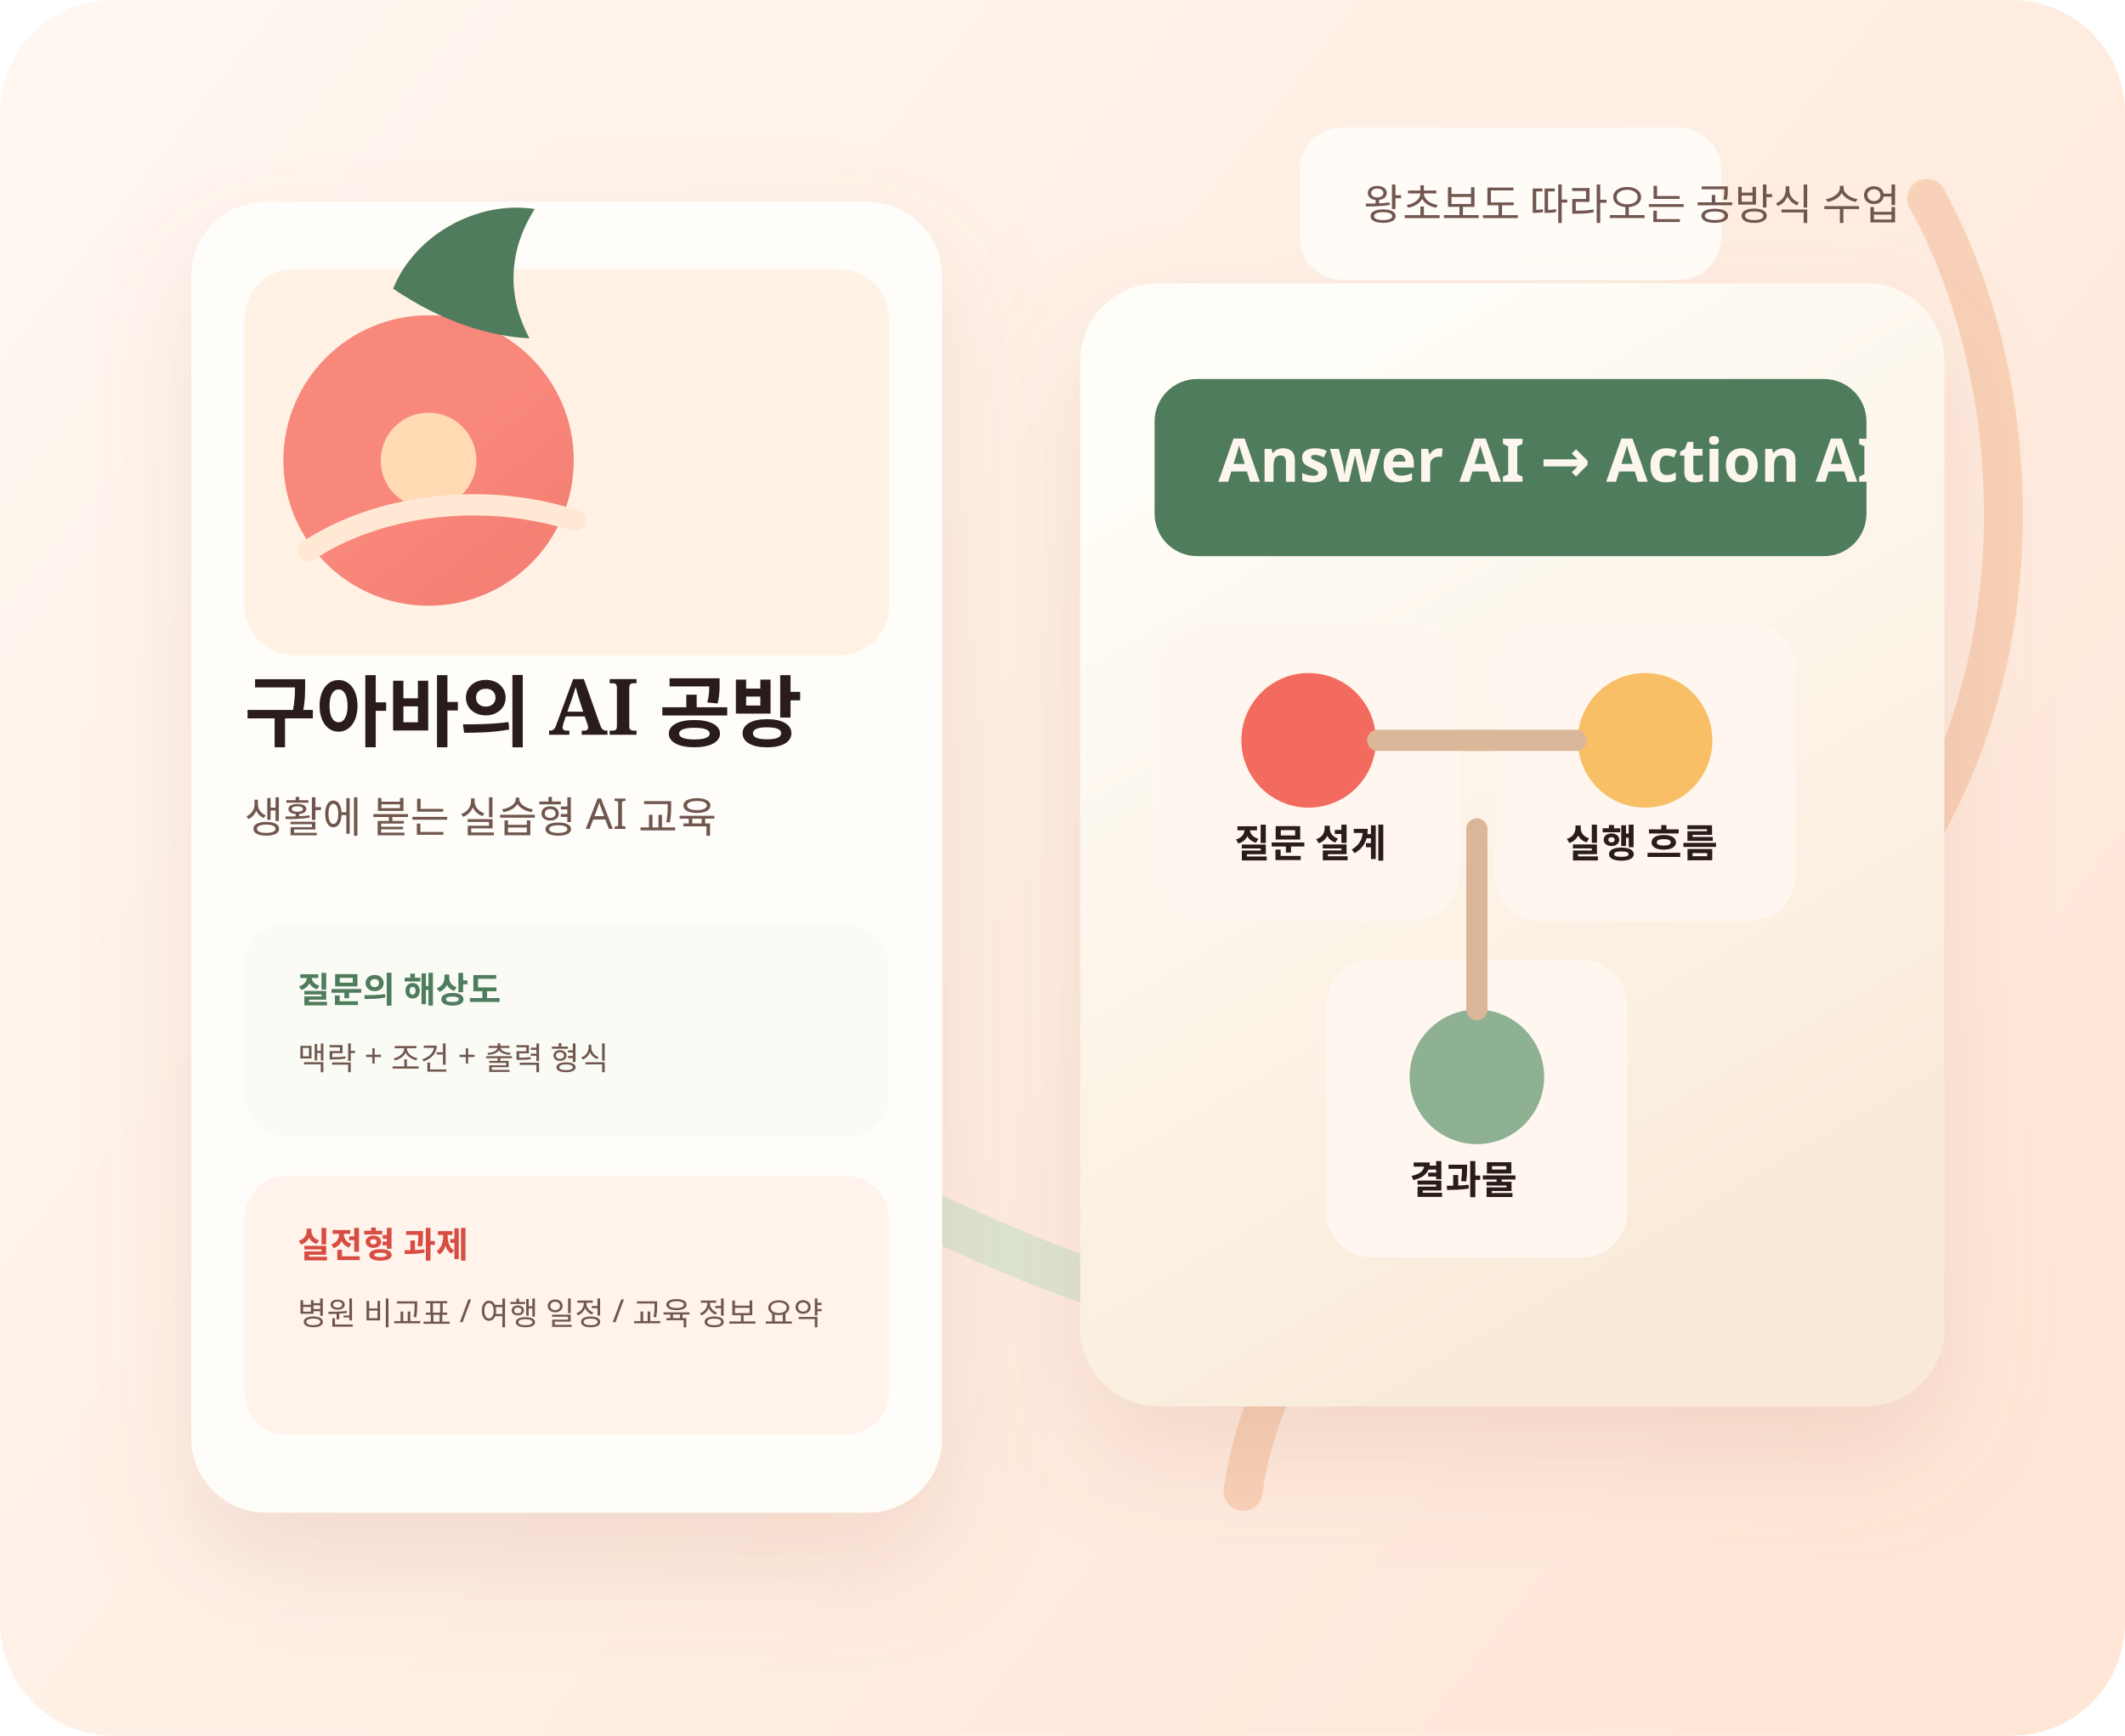
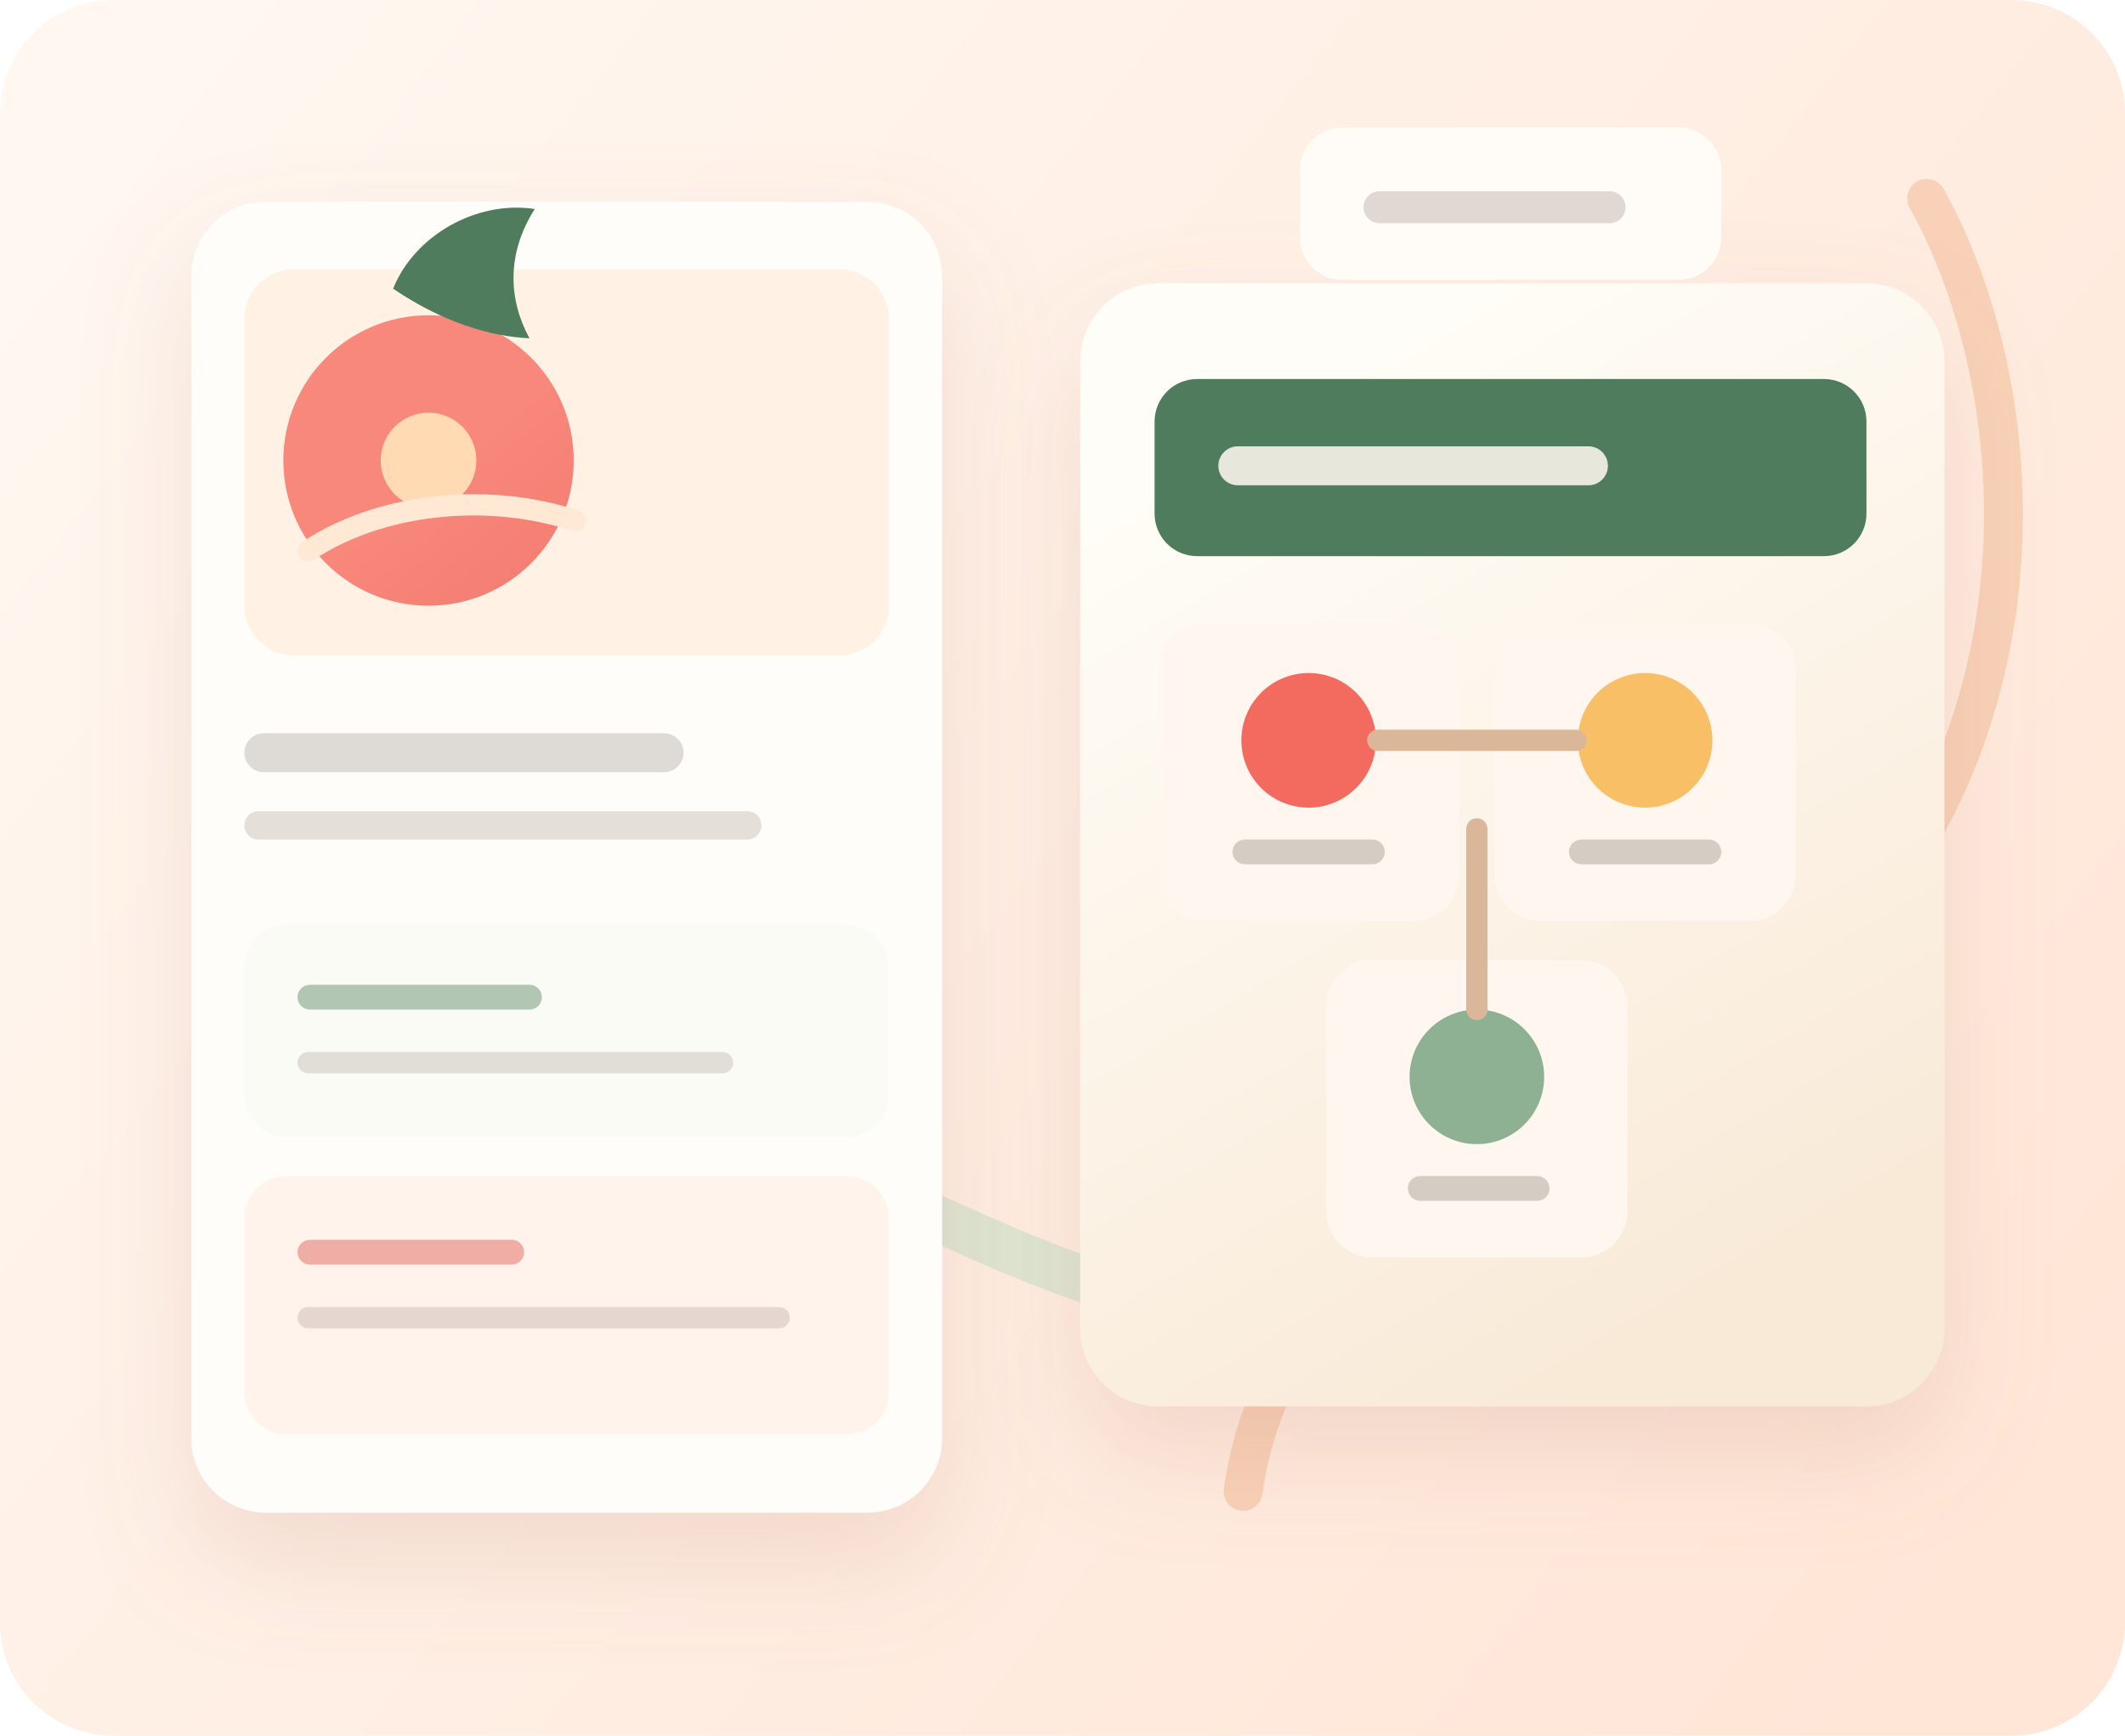
<svg xmlns="http://www.w3.org/2000/svg" width="1200" height="980" viewBox="0 0 1200 980" fill="none">
  <defs>
    <linearGradient id="bg" x1="60" y1="80" x2="1110" y2="900" gradientUnits="userSpaceOnUse">
      <stop stop-color="#FFF7F0" />
      <stop offset="1" stop-color="#FFE6D7" />
    </linearGradient>
    <linearGradient id="guava" x1="350" y1="170" x2="640" y2="530" gradientUnits="userSpaceOnUse">
      <stop stop-color="#F9887C" />
      <stop offset="1" stop-color="#DF5A50" />
    </linearGradient>
    <linearGradient id="screen" x1="735" y1="220" x2="1015" y2="700" gradientUnits="userSpaceOnUse">
      <stop stop-color="#FFFDF7" />
      <stop offset="1" stop-color="#F9EAD8" />
    </linearGradient>
    <filter id="shadow" x="0" y="0" width="1200" height="980" filterUnits="userSpaceOnUse" color-interpolation-filters="sRGB">
      <feDropShadow dx="0" dy="28" stdDeviation="30" flood-color="#B87E65" flood-opacity="0.18" />
    </filter>
  </defs>
  <rect width="1200" height="980" rx="64" fill="url(#bg)" />
  <path d="M1088 112C1148 220 1158 408 1038 534C918 660 726 672 702 842" stroke="#F5C6A6" stroke-width="22" stroke-linecap="round" opacity="0.7" />
  <path d="M138 788C138 788 178 624 332 630C486 636 590 750 722 738" stroke="#DDE5D2" stroke-width="26" stroke-linecap="round" />
  <g filter="url(#shadow)">
    <rect x="108" y="114" width="424" height="740" rx="42" fill="#FFFDF9" />
    <rect x="138" y="152" width="364" height="218" rx="28" fill="#FFF2E4" />
    <circle cx="242" cy="260" r="82" fill="url(#guava)" />
    <path d="M222 163C234 133 269 113 302 118C286 143 287 169 299 191C277 190 250 182 222 163Z" fill="#4F7B5B" />
    <circle cx="242" cy="260" r="27" fill="#FFDAB3" />
    <path d="M174 311C213 285 273 277 325 294" stroke="#FFE9D5" stroke-width="12" stroke-linecap="round" />
-     <text x="138" y="418" fill="#2B1F1B" font-family="Georgia, serif" font-size="44" font-weight="700">구아바의 AI 공방</text>
-     <text x="138" y="470" fill="#70564E" font-family="'Malgun Gothic', sans-serif" font-size="24">생활에 붙는 실습형 AI 교육</text>
+     <rect x="138" y="414" width="248" height="22" rx="11" fill="#2B1F1B" opacity="0.16" />
+     <rect x="138" y="458" width="292" height="16" rx="8" fill="#70564E" opacity="0.18" />
    <rect x="138" y="522" width="364" height="120" rx="24" fill="#F9FBF4" />
-     <text x="168" y="566" fill="#4F7B5B" font-family="'Malgun Gothic', sans-serif" font-size="20" font-weight="700">질문의 해상도</text>
-     <text x="168" y="604" fill="#70564E" font-family="'Malgun Gothic', sans-serif" font-size="18">맥락 + 조건 + 출력 형식</text>
+     <rect x="168" y="556" width="138" height="14" rx="7" fill="#4F7B5B" opacity="0.42" />
+     <rect x="168" y="594" width="246" height="12" rx="6" fill="#70564E" opacity="0.18" />
    <rect x="138" y="664" width="364" height="146" rx="24" fill="#FFF3EC" />
-     <text x="168" y="710" fill="#D84D43" font-family="'Malgun Gothic', sans-serif" font-size="20" font-weight="700">실전형 과제</text>
-     <text x="168" y="748" fill="#70564E" font-family="'Malgun Gothic', sans-serif" font-size="18">병원 비교표 / 여행 일정 / 교육 정보 요약</text>
+     <rect x="168" y="700" width="128" height="14" rx="7" fill="#D84D43" opacity="0.42" />
+     <rect x="168" y="738" width="278" height="12" rx="6" fill="#70564E" opacity="0.18" />
  </g>
  <g filter="url(#shadow)">
    <rect x="610" y="160" width="488" height="634" rx="44" fill="url(#screen)" />
    <rect x="652" y="214" width="402" height="100" rx="24" fill="#4F7B5B" />
-     <text x="688" y="272" fill="#FDF6EE" font-family="'Malgun Gothic', sans-serif" font-size="34" font-weight="700">Answer AI → Action AI</text>
+     <rect x="688" y="252" width="220" height="22" rx="11" fill="#FDF6EE" opacity="0.88" />
    <rect x="654" y="352" width="170" height="168" rx="26" fill="#FFF7EF" />
    <rect x="844" y="352" width="170" height="168" rx="26" fill="#FFF7EF" />
    <rect x="749" y="542" width="170" height="168" rx="26" fill="#FFF7EF" />
    <circle cx="739" cy="418" r="38" fill="#F36A5F" />
    <circle cx="929" cy="418" r="38" fill="#F8BF66" />
    <circle cx="834" cy="608" r="38" fill="#8EB193" />
-     <text x="697" y="484" fill="#2B1F1B" font-family="'Malgun Gothic', sans-serif" font-size="22" font-weight="700">질문 설계</text>
-     <text x="884" y="484" fill="#2B1F1B" font-family="'Malgun Gothic', sans-serif" font-size="22" font-weight="700">실행 흐름</text>
-     <text x="796" y="674" fill="#2B1F1B" font-family="'Malgun Gothic', sans-serif" font-size="22" font-weight="700">결과물</text>
+     <rect x="696" y="474" width="86" height="14" rx="7" fill="#2B1F1B" opacity="0.2" />
+     <rect x="886" y="474" width="86" height="14" rx="7" fill="#2B1F1B" opacity="0.2" />
+     <rect x="795" y="664" width="80" height="14" rx="7" fill="#2B1F1B" opacity="0.2" />
    <path d="M778 418H890" stroke="#D9B798" stroke-width="12" stroke-linecap="round" />
    <path d="M834 468V570" stroke="#D9B798" stroke-width="12" stroke-linecap="round" />
  </g>
  <rect x="734" y="72" width="238" height="86" rx="24" fill="#FFFDF8" opacity="0.92" />
-   <text x="770" y="124" fill="#70564E" font-family="'Malgun Gothic', sans-serif" font-size="24">왕초보도 따라오는 공방식 수업</text>
+   <rect x="770" y="108" width="148" height="18" rx="9" fill="#70564E" opacity="0.22" />
</svg>
